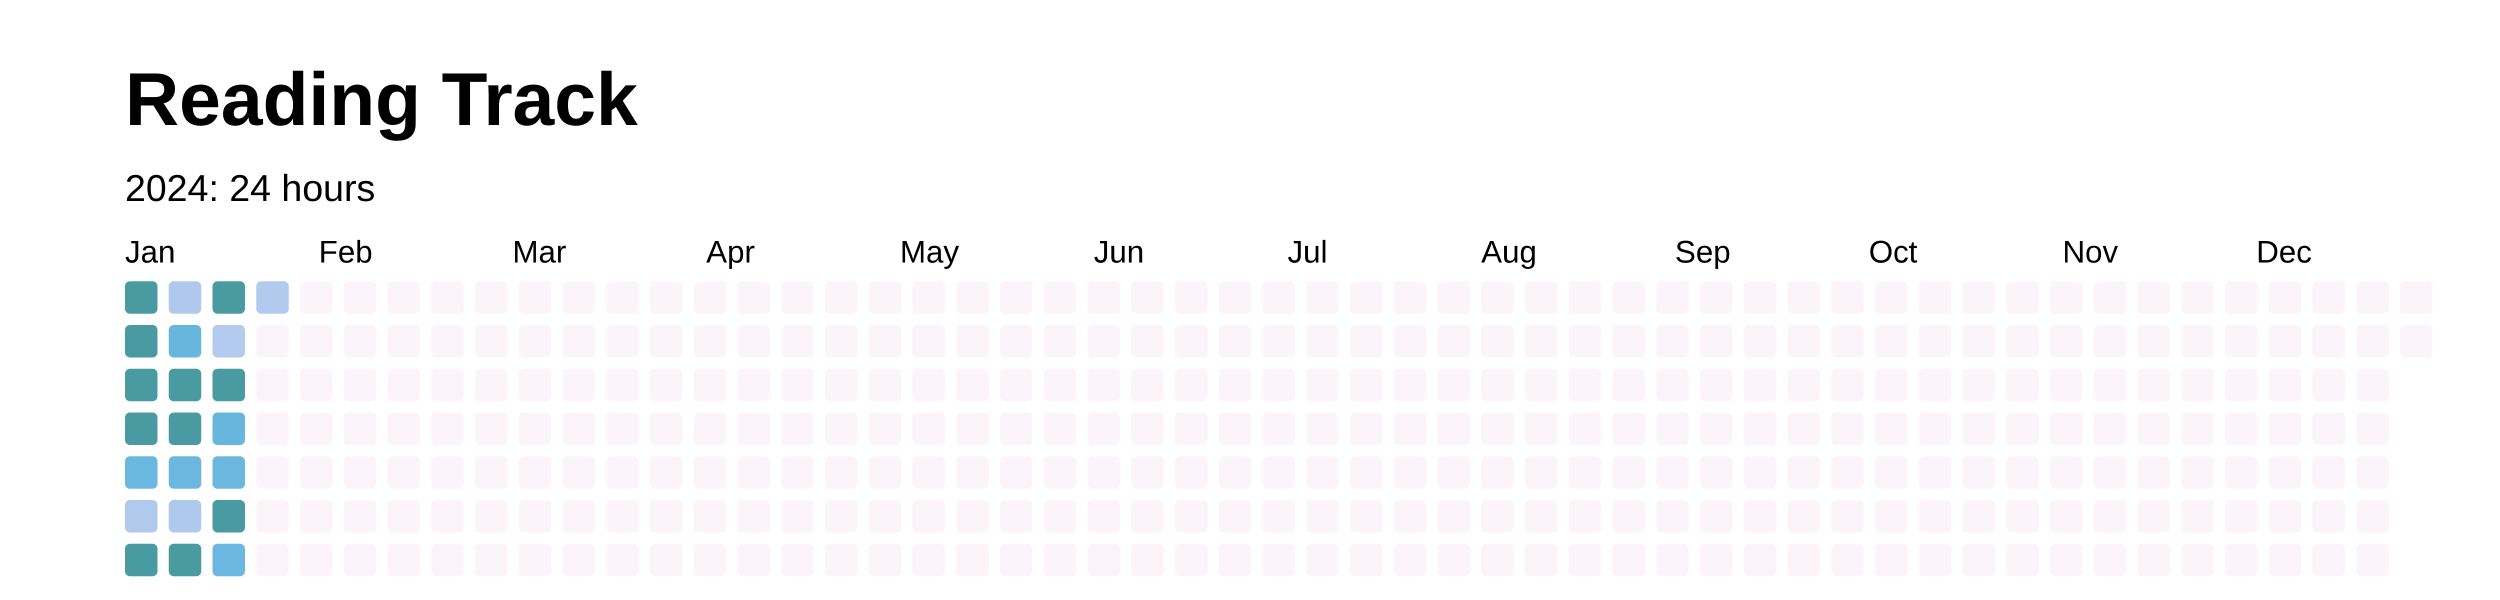
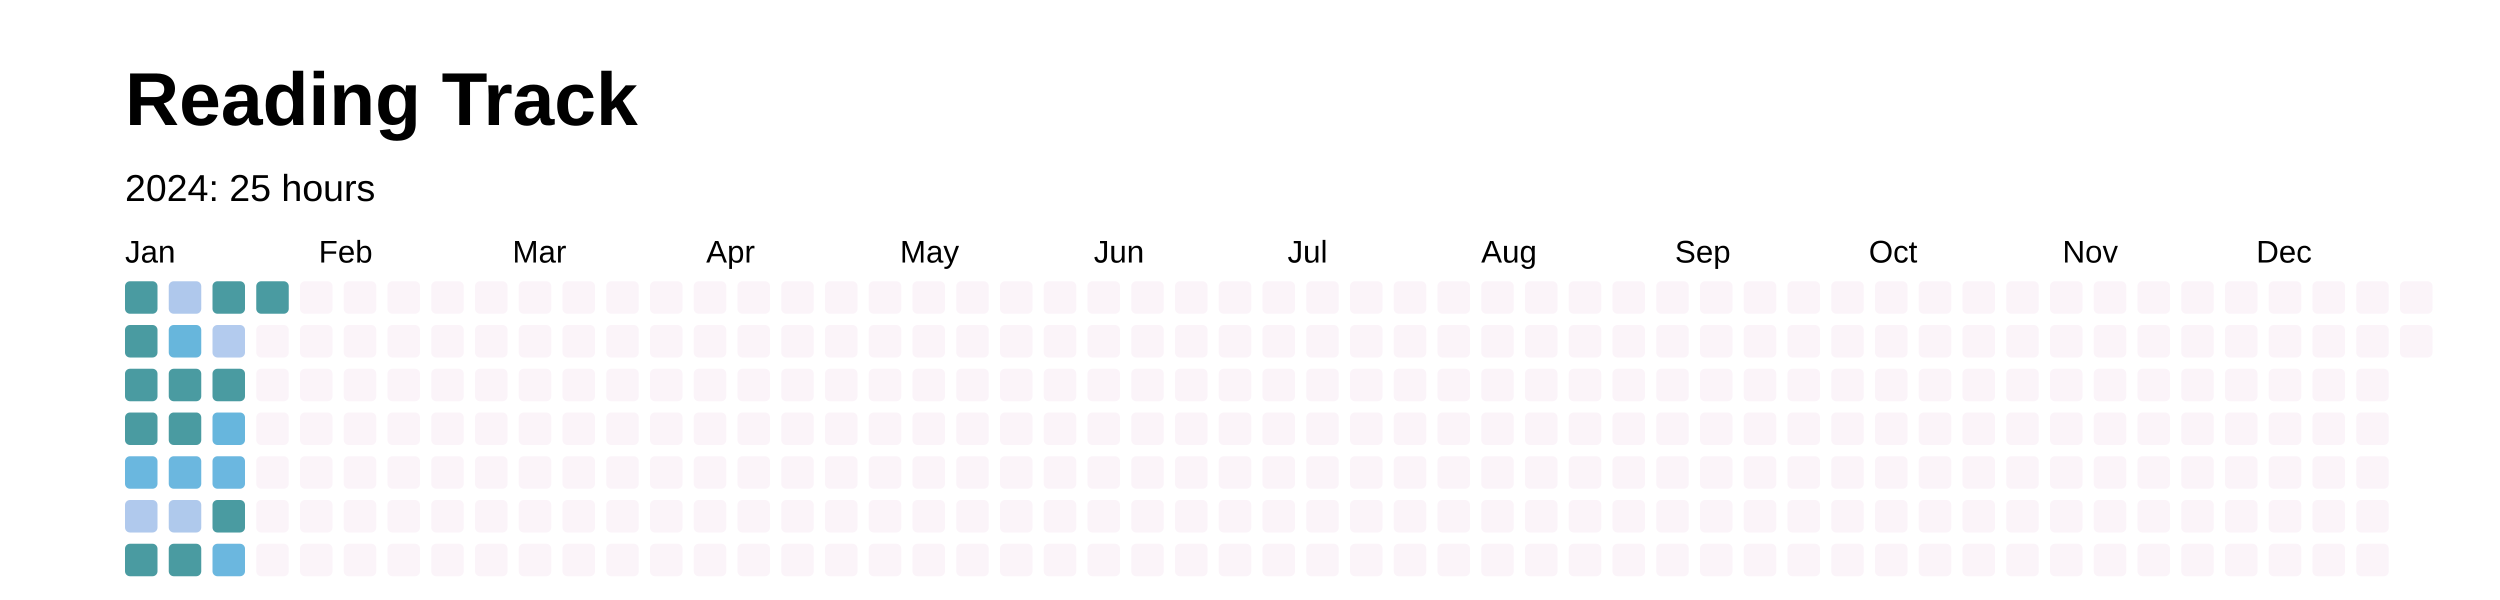
<svg xmlns="http://www.w3.org/2000/svg" baseProfile="full" height="48mm" version="1.1" viewBox="0,0,200,48" width="200mm">
  <defs />
  <rect fill="#FFFFFF" height="48" width="200" x="0" y="0" />
  <text fill="#000000" style="font-size:6px; font-family:Arial; font-weight:bold;" x="10" y="10">Reading Track</text>
-   <text dominant-baseline="hanging" fill="#000000" style="font-size:3.0px; font-family:Arial;" x="10" y="14">2024: 24 hours</text>
+   <text dominant-baseline="hanging" fill="#000000" style="font-size:3.0px; font-family:Arial;" x="10" y="14">2024: 25 hours</text>
  <text fill="#000000" style="font-size:2.5px; font-family:Arial" x="10.0" y="21.0">Jan</text>
  <text fill="#000000" style="font-size:2.5px; font-family:Arial" x="25.5" y="21.0">Feb</text>
  <text fill="#000000" style="font-size:2.5px; font-family:Arial" x="41.0" y="21.0">Mar</text>
  <text fill="#000000" style="font-size:2.5px; font-family:Arial" x="56.5" y="21.0">Apr</text>
  <text fill="#000000" style="font-size:2.5px; font-family:Arial" x="72.0" y="21.0">May</text>
  <text fill="#000000" style="font-size:2.5px; font-family:Arial" x="87.5" y="21.0">Jun</text>
  <text fill="#000000" style="font-size:2.5px; font-family:Arial" x="103.0" y="21.0">Jul</text>
  <text fill="#000000" style="font-size:2.5px; font-family:Arial" x="118.5" y="21.0">Aug</text>
  <text fill="#000000" style="font-size:2.5px; font-family:Arial" x="134.0" y="21.0">Sep</text>
  <text fill="#000000" style="font-size:2.5px; font-family:Arial" x="149.5" y="21.0">Oct</text>
  <text fill="#000000" style="font-size:2.5px; font-family:Arial" x="165.0" y="21.0">Nov</text>
  <text fill="#000000" style="font-size:2.5px; font-family:Arial" x="180.5" y="21.0">Dec</text>
  <rect fill="#4a9ba1" height="2.6" rx="0.4" ry="0.4" width="2.6" x="10.0" y="22.5" />
  <rect fill="#4a9ba1" height="2.6" rx="0.4" ry="0.4" width="2.6" x="10.0" y="26.0" />
  <rect fill="#4a9ba1" height="2.6" rx="0.4" ry="0.4" width="2.6" x="10.0" y="29.5" />
  <rect fill="#4a9ba1" height="2.6" rx="0.4" ry="0.4" width="2.6" x="10.0" y="33.0" />
  <rect fill="#6ab7df" height="2.6" rx="0.4" ry="0.4" width="2.6" x="10.0" y="36.5" />
  <rect fill="#b0c9ed" height="2.6" rx="0.4" ry="0.4" width="2.6" x="10.0" y="40.0" />
  <rect fill="#4a9ba1" height="2.6" rx="0.4" ry="0.4" width="2.6" x="10.0" y="43.5" />
  <rect fill="#afc8ec" height="2.6" rx="0.4" ry="0.4" width="2.6" x="13.5" y="22.5" />
  <rect fill="#67b6dc" height="2.6" rx="0.4" ry="0.4" width="2.6" x="13.5" y="26.0" />
  <rect fill="#4a9ba1" height="2.6" rx="0.4" ry="0.4" width="2.6" x="13.5" y="29.5" />
  <rect fill="#4a9ba1" height="2.6" rx="0.4" ry="0.4" width="2.6" x="13.5" y="33.0" />
  <rect fill="#6bb7df" height="2.6" rx="0.4" ry="0.4" width="2.6" x="13.5" y="36.5" />
  <rect fill="#afc9ec" height="2.6" rx="0.4" ry="0.4" width="2.6" x="13.5" y="40.0" />
  <rect fill="#4a9ba1" height="2.6" rx="0.4" ry="0.4" width="2.6" x="13.5" y="43.5" />
  <rect fill="#4a9ba1" height="2.6" rx="0.4" ry="0.4" width="2.6" x="17.0" y="22.5" />
  <rect fill="#b3cbee" height="2.6" rx="0.4" ry="0.4" width="2.6" x="17.0" y="26.0" />
  <rect fill="#4a9ba1" height="2.6" rx="0.4" ry="0.4" width="2.6" x="17.0" y="29.5" />
  <rect fill="#67b6dd" height="2.6" rx="0.4" ry="0.4" width="2.6" x="17.0" y="33.0" />
  <rect fill="#6bb7e0" height="2.6" rx="0.4" ry="0.4" width="2.6" x="17.0" y="36.5" />
  <rect fill="#4a9ba1" height="2.6" rx="0.4" ry="0.4" width="2.6" x="17.0" y="40.0" />
  <rect fill="#6bb7df" height="2.6" rx="0.4" ry="0.4" width="2.6" x="17.0" y="43.5" />
-   <rect fill="#b2caed" height="2.6" rx="0.4" ry="0.4" width="2.6" x="20.5" y="22.5" />
+   <rect fill="#4a9ba1" height="2.6" rx="0.4" ry="0.4" width="2.6" x="20.5" y="22.5" />
  <rect fill="#FBF4F9" height="2.6" rx="0.4" ry="0.4" width="2.6" x="20.5" y="26.0" />
  <rect fill="#FBF4F9" height="2.6" rx="0.4" ry="0.4" width="2.6" x="20.5" y="29.5" />
  <rect fill="#FBF4F9" height="2.6" rx="0.4" ry="0.4" width="2.6" x="20.5" y="33.0" />
  <rect fill="#FBF4F9" height="2.6" rx="0.4" ry="0.4" width="2.6" x="20.5" y="36.5" />
  <rect fill="#FBF4F9" height="2.6" rx="0.4" ry="0.4" width="2.6" x="20.5" y="40.0" />
  <rect fill="#FBF4F9" height="2.6" rx="0.4" ry="0.4" width="2.6" x="20.5" y="43.5" />
  <rect fill="#FBF4F9" height="2.6" rx="0.4" ry="0.4" width="2.6" x="24.0" y="22.5" />
  <rect fill="#FBF4F9" height="2.6" rx="0.4" ry="0.4" width="2.6" x="24.0" y="26.0" />
  <rect fill="#FBF4F9" height="2.6" rx="0.4" ry="0.4" width="2.6" x="24.0" y="29.5" />
  <rect fill="#FBF4F9" height="2.6" rx="0.4" ry="0.4" width="2.6" x="24.0" y="33.0" />
  <rect fill="#FBF4F9" height="2.6" rx="0.4" ry="0.4" width="2.6" x="24.0" y="36.5" />
  <rect fill="#FBF4F9" height="2.6" rx="0.4" ry="0.4" width="2.6" x="24.0" y="40.0" />
  <rect fill="#FBF4F9" height="2.6" rx="0.4" ry="0.4" width="2.6" x="24.0" y="43.5" />
  <rect fill="#FBF4F9" height="2.6" rx="0.4" ry="0.4" width="2.6" x="27.5" y="22.5" />
  <rect fill="#FBF4F9" height="2.6" rx="0.4" ry="0.4" width="2.6" x="27.5" y="26.0" />
  <rect fill="#FBF4F9" height="2.6" rx="0.4" ry="0.4" width="2.6" x="27.5" y="29.5" />
  <rect fill="#FBF4F9" height="2.6" rx="0.4" ry="0.4" width="2.6" x="27.5" y="33.0" />
  <rect fill="#FBF4F9" height="2.6" rx="0.4" ry="0.4" width="2.6" x="27.5" y="36.5" />
  <rect fill="#FBF4F9" height="2.6" rx="0.4" ry="0.4" width="2.6" x="27.5" y="40.0" />
  <rect fill="#FBF4F9" height="2.6" rx="0.4" ry="0.4" width="2.6" x="27.5" y="43.5" />
  <rect fill="#FBF4F9" height="2.6" rx="0.4" ry="0.4" width="2.6" x="31.0" y="22.5" />
  <rect fill="#FBF4F9" height="2.6" rx="0.4" ry="0.4" width="2.6" x="31.0" y="26.0" />
  <rect fill="#FBF4F9" height="2.6" rx="0.4" ry="0.4" width="2.6" x="31.0" y="29.5" />
  <rect fill="#FBF4F9" height="2.6" rx="0.4" ry="0.4" width="2.6" x="31.0" y="33.0" />
  <rect fill="#FBF4F9" height="2.6" rx="0.4" ry="0.4" width="2.6" x="31.0" y="36.5" />
  <rect fill="#FBF4F9" height="2.6" rx="0.4" ry="0.4" width="2.6" x="31.0" y="40.0" />
  <rect fill="#FBF4F9" height="2.6" rx="0.4" ry="0.4" width="2.6" x="31.0" y="43.5" />
  <rect fill="#FBF4F9" height="2.6" rx="0.4" ry="0.4" width="2.6" x="34.5" y="22.5" />
  <rect fill="#FBF4F9" height="2.6" rx="0.4" ry="0.4" width="2.6" x="34.5" y="26.0" />
  <rect fill="#FBF4F9" height="2.6" rx="0.4" ry="0.4" width="2.6" x="34.5" y="29.5" />
  <rect fill="#FBF4F9" height="2.6" rx="0.4" ry="0.4" width="2.6" x="34.5" y="33.0" />
  <rect fill="#FBF4F9" height="2.6" rx="0.4" ry="0.4" width="2.6" x="34.5" y="36.5" />
  <rect fill="#FBF4F9" height="2.6" rx="0.4" ry="0.4" width="2.6" x="34.5" y="40.0" />
  <rect fill="#FBF4F9" height="2.6" rx="0.4" ry="0.4" width="2.6" x="34.5" y="43.5" />
  <rect fill="#FBF4F9" height="2.6" rx="0.4" ry="0.4" width="2.6" x="38.0" y="22.5" />
  <rect fill="#FBF4F9" height="2.6" rx="0.4" ry="0.4" width="2.6" x="38.0" y="26.0" />
  <rect fill="#FBF4F9" height="2.6" rx="0.4" ry="0.4" width="2.6" x="38.0" y="29.5" />
  <rect fill="#FBF4F9" height="2.6" rx="0.4" ry="0.4" width="2.6" x="38.0" y="33.0" />
  <rect fill="#FBF4F9" height="2.6" rx="0.4" ry="0.4" width="2.6" x="38.0" y="36.5" />
  <rect fill="#FBF4F9" height="2.6" rx="0.4" ry="0.4" width="2.6" x="38.0" y="40.0" />
  <rect fill="#FBF4F9" height="2.6" rx="0.4" ry="0.4" width="2.6" x="38.0" y="43.5" />
  <rect fill="#FBF4F9" height="2.6" rx="0.4" ry="0.4" width="2.6" x="41.5" y="22.5" />
  <rect fill="#FBF4F9" height="2.6" rx="0.4" ry="0.4" width="2.6" x="41.5" y="26.0" />
  <rect fill="#FBF4F9" height="2.6" rx="0.4" ry="0.4" width="2.6" x="41.5" y="29.5" />
  <rect fill="#FBF4F9" height="2.6" rx="0.4" ry="0.4" width="2.6" x="41.5" y="33.0" />
  <rect fill="#FBF4F9" height="2.6" rx="0.4" ry="0.4" width="2.6" x="41.5" y="36.5" />
  <rect fill="#FBF4F9" height="2.6" rx="0.4" ry="0.4" width="2.6" x="41.5" y="40.0" />
  <rect fill="#FBF4F9" height="2.6" rx="0.4" ry="0.4" width="2.6" x="41.5" y="43.5" />
  <rect fill="#FBF4F9" height="2.6" rx="0.4" ry="0.4" width="2.6" x="45.0" y="22.5" />
  <rect fill="#FBF4F9" height="2.6" rx="0.4" ry="0.4" width="2.6" x="45.0" y="26.0" />
  <rect fill="#FBF4F9" height="2.6" rx="0.4" ry="0.4" width="2.6" x="45.0" y="29.5" />
  <rect fill="#FBF4F9" height="2.6" rx="0.4" ry="0.4" width="2.6" x="45.0" y="33.0" />
  <rect fill="#FBF4F9" height="2.6" rx="0.4" ry="0.4" width="2.6" x="45.0" y="36.5" />
  <rect fill="#FBF4F9" height="2.6" rx="0.4" ry="0.4" width="2.6" x="45.0" y="40.0" />
  <rect fill="#FBF4F9" height="2.6" rx="0.4" ry="0.4" width="2.6" x="45.0" y="43.5" />
  <rect fill="#FBF4F9" height="2.6" rx="0.4" ry="0.4" width="2.6" x="48.5" y="22.5" />
  <rect fill="#FBF4F9" height="2.6" rx="0.4" ry="0.4" width="2.6" x="48.5" y="26.0" />
  <rect fill="#FBF4F9" height="2.6" rx="0.4" ry="0.4" width="2.6" x="48.5" y="29.5" />
  <rect fill="#FBF4F9" height="2.6" rx="0.4" ry="0.4" width="2.6" x="48.5" y="33.0" />
  <rect fill="#FBF4F9" height="2.6" rx="0.4" ry="0.4" width="2.6" x="48.5" y="36.5" />
  <rect fill="#FBF4F9" height="2.6" rx="0.4" ry="0.4" width="2.6" x="48.5" y="40.0" />
  <rect fill="#FBF4F9" height="2.6" rx="0.4" ry="0.4" width="2.6" x="48.5" y="43.5" />
  <rect fill="#FBF4F9" height="2.6" rx="0.4" ry="0.4" width="2.6" x="52.0" y="22.5" />
  <rect fill="#FBF4F9" height="2.6" rx="0.4" ry="0.4" width="2.6" x="52.0" y="26.0" />
  <rect fill="#FBF4F9" height="2.6" rx="0.4" ry="0.4" width="2.6" x="52.0" y="29.5" />
  <rect fill="#FBF4F9" height="2.6" rx="0.4" ry="0.4" width="2.6" x="52.0" y="33.0" />
  <rect fill="#FBF4F9" height="2.6" rx="0.4" ry="0.4" width="2.6" x="52.0" y="36.5" />
  <rect fill="#FBF4F9" height="2.6" rx="0.4" ry="0.4" width="2.6" x="52.0" y="40.0" />
  <rect fill="#FBF4F9" height="2.6" rx="0.4" ry="0.4" width="2.6" x="52.0" y="43.5" />
  <rect fill="#FBF4F9" height="2.6" rx="0.4" ry="0.4" width="2.6" x="55.5" y="22.5" />
  <rect fill="#FBF4F9" height="2.6" rx="0.4" ry="0.4" width="2.6" x="55.5" y="26.0" />
  <rect fill="#FBF4F9" height="2.6" rx="0.4" ry="0.4" width="2.6" x="55.5" y="29.5" />
  <rect fill="#FBF4F9" height="2.6" rx="0.4" ry="0.4" width="2.6" x="55.5" y="33.0" />
  <rect fill="#FBF4F9" height="2.6" rx="0.4" ry="0.4" width="2.6" x="55.5" y="36.5" />
  <rect fill="#FBF4F9" height="2.6" rx="0.4" ry="0.4" width="2.6" x="55.5" y="40.0" />
  <rect fill="#FBF4F9" height="2.6" rx="0.4" ry="0.4" width="2.6" x="55.5" y="43.5" />
  <rect fill="#FBF4F9" height="2.6" rx="0.4" ry="0.4" width="2.6" x="59.0" y="22.5" />
  <rect fill="#FBF4F9" height="2.6" rx="0.4" ry="0.4" width="2.6" x="59.0" y="26.0" />
  <rect fill="#FBF4F9" height="2.6" rx="0.4" ry="0.4" width="2.6" x="59.0" y="29.5" />
  <rect fill="#FBF4F9" height="2.6" rx="0.4" ry="0.4" width="2.6" x="59.0" y="33.0" />
  <rect fill="#FBF4F9" height="2.6" rx="0.4" ry="0.4" width="2.6" x="59.0" y="36.5" />
  <rect fill="#FBF4F9" height="2.6" rx="0.4" ry="0.4" width="2.6" x="59.0" y="40.0" />
  <rect fill="#FBF4F9" height="2.6" rx="0.4" ry="0.4" width="2.6" x="59.0" y="43.5" />
  <rect fill="#FBF4F9" height="2.6" rx="0.4" ry="0.4" width="2.6" x="62.5" y="22.5" />
  <rect fill="#FBF4F9" height="2.6" rx="0.4" ry="0.4" width="2.6" x="62.5" y="26.0" />
  <rect fill="#FBF4F9" height="2.6" rx="0.4" ry="0.4" width="2.6" x="62.5" y="29.5" />
  <rect fill="#FBF4F9" height="2.6" rx="0.4" ry="0.4" width="2.6" x="62.5" y="33.0" />
  <rect fill="#FBF4F9" height="2.6" rx="0.4" ry="0.4" width="2.6" x="62.5" y="36.5" />
  <rect fill="#FBF4F9" height="2.6" rx="0.4" ry="0.4" width="2.6" x="62.5" y="40.0" />
  <rect fill="#FBF4F9" height="2.6" rx="0.4" ry="0.4" width="2.6" x="62.5" y="43.5" />
  <rect fill="#FBF4F9" height="2.6" rx="0.4" ry="0.4" width="2.6" x="66.0" y="22.5" />
  <rect fill="#FBF4F9" height="2.6" rx="0.4" ry="0.4" width="2.6" x="66.0" y="26.0" />
  <rect fill="#FBF4F9" height="2.6" rx="0.4" ry="0.4" width="2.6" x="66.0" y="29.5" />
  <rect fill="#FBF4F9" height="2.6" rx="0.4" ry="0.4" width="2.6" x="66.0" y="33.0" />
  <rect fill="#FBF4F9" height="2.6" rx="0.4" ry="0.4" width="2.6" x="66.0" y="36.5" />
  <rect fill="#FBF4F9" height="2.6" rx="0.4" ry="0.4" width="2.6" x="66.0" y="40.0" />
  <rect fill="#FBF4F9" height="2.6" rx="0.4" ry="0.4" width="2.6" x="66.0" y="43.5" />
  <rect fill="#FBF4F9" height="2.6" rx="0.4" ry="0.4" width="2.6" x="69.5" y="22.5" />
  <rect fill="#FBF4F9" height="2.6" rx="0.4" ry="0.4" width="2.6" x="69.5" y="26.0" />
  <rect fill="#FBF4F9" height="2.6" rx="0.4" ry="0.4" width="2.6" x="69.5" y="29.5" />
  <rect fill="#FBF4F9" height="2.6" rx="0.4" ry="0.4" width="2.6" x="69.5" y="33.0" />
  <rect fill="#FBF4F9" height="2.6" rx="0.4" ry="0.4" width="2.6" x="69.5" y="36.5" />
  <rect fill="#FBF4F9" height="2.6" rx="0.4" ry="0.4" width="2.6" x="69.5" y="40.0" />
  <rect fill="#FBF4F9" height="2.6" rx="0.4" ry="0.4" width="2.6" x="69.5" y="43.5" />
  <rect fill="#FBF4F9" height="2.6" rx="0.4" ry="0.4" width="2.6" x="73.0" y="22.5" />
  <rect fill="#FBF4F9" height="2.6" rx="0.4" ry="0.4" width="2.6" x="73.0" y="26.0" />
  <rect fill="#FBF4F9" height="2.6" rx="0.4" ry="0.4" width="2.6" x="73.0" y="29.5" />
  <rect fill="#FBF4F9" height="2.6" rx="0.4" ry="0.4" width="2.6" x="73.0" y="33.0" />
  <rect fill="#FBF4F9" height="2.6" rx="0.4" ry="0.4" width="2.6" x="73.0" y="36.5" />
  <rect fill="#FBF4F9" height="2.6" rx="0.4" ry="0.4" width="2.6" x="73.0" y="40.0" />
  <rect fill="#FBF4F9" height="2.6" rx="0.4" ry="0.4" width="2.6" x="73.0" y="43.5" />
  <rect fill="#FBF4F9" height="2.6" rx="0.4" ry="0.4" width="2.6" x="76.5" y="22.5" />
  <rect fill="#FBF4F9" height="2.6" rx="0.4" ry="0.4" width="2.6" x="76.5" y="26.0" />
  <rect fill="#FBF4F9" height="2.6" rx="0.4" ry="0.4" width="2.6" x="76.5" y="29.5" />
  <rect fill="#FBF4F9" height="2.6" rx="0.4" ry="0.4" width="2.6" x="76.5" y="33.0" />
  <rect fill="#FBF4F9" height="2.6" rx="0.4" ry="0.4" width="2.6" x="76.5" y="36.5" />
  <rect fill="#FBF4F9" height="2.6" rx="0.4" ry="0.4" width="2.6" x="76.5" y="40.0" />
  <rect fill="#FBF4F9" height="2.6" rx="0.4" ry="0.4" width="2.6" x="76.5" y="43.5" />
  <rect fill="#FBF4F9" height="2.6" rx="0.4" ry="0.4" width="2.6" x="80.0" y="22.5" />
  <rect fill="#FBF4F9" height="2.6" rx="0.4" ry="0.4" width="2.6" x="80.0" y="26.0" />
  <rect fill="#FBF4F9" height="2.6" rx="0.4" ry="0.4" width="2.6" x="80.0" y="29.5" />
  <rect fill="#FBF4F9" height="2.6" rx="0.4" ry="0.4" width="2.6" x="80.0" y="33.0" />
  <rect fill="#FBF4F9" height="2.6" rx="0.4" ry="0.4" width="2.6" x="80.0" y="36.5" />
  <rect fill="#FBF4F9" height="2.6" rx="0.4" ry="0.4" width="2.6" x="80.0" y="40.0" />
  <rect fill="#FBF4F9" height="2.6" rx="0.4" ry="0.4" width="2.6" x="80.0" y="43.5" />
  <rect fill="#FBF4F9" height="2.6" rx="0.4" ry="0.4" width="2.6" x="83.5" y="22.5" />
  <rect fill="#FBF4F9" height="2.6" rx="0.4" ry="0.4" width="2.6" x="83.5" y="26.0" />
  <rect fill="#FBF4F9" height="2.6" rx="0.4" ry="0.4" width="2.6" x="83.5" y="29.5" />
  <rect fill="#FBF4F9" height="2.6" rx="0.4" ry="0.4" width="2.6" x="83.5" y="33.0" />
  <rect fill="#FBF4F9" height="2.6" rx="0.4" ry="0.4" width="2.6" x="83.5" y="36.5" />
  <rect fill="#FBF4F9" height="2.6" rx="0.4" ry="0.4" width="2.6" x="83.5" y="40.0" />
  <rect fill="#FBF4F9" height="2.6" rx="0.4" ry="0.4" width="2.6" x="83.5" y="43.5" />
  <rect fill="#FBF4F9" height="2.6" rx="0.4" ry="0.4" width="2.6" x="87.0" y="22.5" />
  <rect fill="#FBF4F9" height="2.6" rx="0.4" ry="0.4" width="2.6" x="87.0" y="26.0" />
  <rect fill="#FBF4F9" height="2.6" rx="0.4" ry="0.4" width="2.6" x="87.0" y="29.5" />
  <rect fill="#FBF4F9" height="2.6" rx="0.4" ry="0.4" width="2.6" x="87.0" y="33.0" />
  <rect fill="#FBF4F9" height="2.6" rx="0.4" ry="0.4" width="2.6" x="87.0" y="36.5" />
  <rect fill="#FBF4F9" height="2.6" rx="0.4" ry="0.4" width="2.6" x="87.0" y="40.0" />
  <rect fill="#FBF4F9" height="2.6" rx="0.4" ry="0.4" width="2.6" x="87.0" y="43.5" />
  <rect fill="#FBF4F9" height="2.6" rx="0.4" ry="0.4" width="2.6" x="90.5" y="22.5" />
  <rect fill="#FBF4F9" height="2.6" rx="0.4" ry="0.4" width="2.6" x="90.5" y="26.0" />
  <rect fill="#FBF4F9" height="2.6" rx="0.4" ry="0.4" width="2.6" x="90.5" y="29.5" />
  <rect fill="#FBF4F9" height="2.6" rx="0.4" ry="0.4" width="2.6" x="90.5" y="33.0" />
  <rect fill="#FBF4F9" height="2.6" rx="0.4" ry="0.4" width="2.6" x="90.5" y="36.5" />
  <rect fill="#FBF4F9" height="2.6" rx="0.4" ry="0.4" width="2.6" x="90.5" y="40.0" />
  <rect fill="#FBF4F9" height="2.6" rx="0.4" ry="0.4" width="2.6" x="90.5" y="43.5" />
  <rect fill="#FBF4F9" height="2.6" rx="0.4" ry="0.4" width="2.6" x="94.0" y="22.5" />
  <rect fill="#FBF4F9" height="2.6" rx="0.4" ry="0.4" width="2.6" x="94.0" y="26.0" />
  <rect fill="#FBF4F9" height="2.6" rx="0.4" ry="0.4" width="2.6" x="94.0" y="29.5" />
  <rect fill="#FBF4F9" height="2.6" rx="0.4" ry="0.4" width="2.6" x="94.0" y="33.0" />
  <rect fill="#FBF4F9" height="2.6" rx="0.4" ry="0.4" width="2.6" x="94.0" y="36.5" />
  <rect fill="#FBF4F9" height="2.6" rx="0.4" ry="0.4" width="2.6" x="94.0" y="40.0" />
  <rect fill="#FBF4F9" height="2.6" rx="0.4" ry="0.4" width="2.6" x="94.0" y="43.5" />
  <rect fill="#FBF4F9" height="2.6" rx="0.4" ry="0.4" width="2.6" x="97.5" y="22.5" />
  <rect fill="#FBF4F9" height="2.6" rx="0.4" ry="0.4" width="2.6" x="97.5" y="26.0" />
  <rect fill="#FBF4F9" height="2.6" rx="0.4" ry="0.4" width="2.6" x="97.5" y="29.5" />
  <rect fill="#FBF4F9" height="2.6" rx="0.4" ry="0.4" width="2.6" x="97.5" y="33.0" />
  <rect fill="#FBF4F9" height="2.6" rx="0.4" ry="0.4" width="2.6" x="97.5" y="36.5" />
  <rect fill="#FBF4F9" height="2.6" rx="0.4" ry="0.4" width="2.6" x="97.5" y="40.0" />
  <rect fill="#FBF4F9" height="2.6" rx="0.4" ry="0.4" width="2.6" x="97.5" y="43.5" />
  <rect fill="#FBF4F9" height="2.6" rx="0.4" ry="0.4" width="2.6" x="101.0" y="22.5" />
  <rect fill="#FBF4F9" height="2.6" rx="0.4" ry="0.4" width="2.6" x="101.0" y="26.0" />
  <rect fill="#FBF4F9" height="2.6" rx="0.4" ry="0.4" width="2.6" x="101.0" y="29.5" />
  <rect fill="#FBF4F9" height="2.6" rx="0.4" ry="0.4" width="2.6" x="101.0" y="33.0" />
  <rect fill="#FBF4F9" height="2.6" rx="0.4" ry="0.4" width="2.6" x="101.0" y="36.5" />
  <rect fill="#FBF4F9" height="2.6" rx="0.4" ry="0.4" width="2.6" x="101.0" y="40.0" />
  <rect fill="#FBF4F9" height="2.6" rx="0.4" ry="0.4" width="2.6" x="101.0" y="43.5" />
  <rect fill="#FBF4F9" height="2.6" rx="0.4" ry="0.4" width="2.6" x="104.5" y="22.5" />
  <rect fill="#FBF4F9" height="2.6" rx="0.4" ry="0.4" width="2.6" x="104.5" y="26.0" />
  <rect fill="#FBF4F9" height="2.6" rx="0.4" ry="0.4" width="2.6" x="104.5" y="29.5" />
  <rect fill="#FBF4F9" height="2.6" rx="0.4" ry="0.4" width="2.6" x="104.5" y="33.0" />
  <rect fill="#FBF4F9" height="2.6" rx="0.4" ry="0.4" width="2.6" x="104.5" y="36.5" />
  <rect fill="#FBF4F9" height="2.6" rx="0.4" ry="0.4" width="2.6" x="104.5" y="40.0" />
  <rect fill="#FBF4F9" height="2.6" rx="0.4" ry="0.4" width="2.6" x="104.5" y="43.5" />
  <rect fill="#FBF4F9" height="2.6" rx="0.4" ry="0.4" width="2.6" x="108.0" y="22.5" />
  <rect fill="#FBF4F9" height="2.6" rx="0.4" ry="0.4" width="2.6" x="108.0" y="26.0" />
  <rect fill="#FBF4F9" height="2.6" rx="0.4" ry="0.4" width="2.6" x="108.0" y="29.5" />
  <rect fill="#FBF4F9" height="2.6" rx="0.4" ry="0.4" width="2.6" x="108.0" y="33.0" />
  <rect fill="#FBF4F9" height="2.6" rx="0.4" ry="0.4" width="2.6" x="108.0" y="36.5" />
  <rect fill="#FBF4F9" height="2.6" rx="0.4" ry="0.4" width="2.6" x="108.0" y="40.0" />
  <rect fill="#FBF4F9" height="2.6" rx="0.4" ry="0.4" width="2.6" x="108.0" y="43.5" />
  <rect fill="#FBF4F9" height="2.6" rx="0.4" ry="0.4" width="2.6" x="111.5" y="22.5" />
  <rect fill="#FBF4F9" height="2.6" rx="0.4" ry="0.4" width="2.6" x="111.5" y="26.0" />
  <rect fill="#FBF4F9" height="2.6" rx="0.4" ry="0.4" width="2.6" x="111.5" y="29.5" />
  <rect fill="#FBF4F9" height="2.6" rx="0.4" ry="0.4" width="2.6" x="111.5" y="33.0" />
  <rect fill="#FBF4F9" height="2.6" rx="0.4" ry="0.4" width="2.6" x="111.5" y="36.5" />
  <rect fill="#FBF4F9" height="2.6" rx="0.4" ry="0.4" width="2.6" x="111.5" y="40.0" />
  <rect fill="#FBF4F9" height="2.6" rx="0.4" ry="0.4" width="2.6" x="111.5" y="43.5" />
  <rect fill="#FBF4F9" height="2.6" rx="0.4" ry="0.4" width="2.6" x="115.0" y="22.5" />
  <rect fill="#FBF4F9" height="2.6" rx="0.4" ry="0.4" width="2.6" x="115.0" y="26.0" />
  <rect fill="#FBF4F9" height="2.6" rx="0.4" ry="0.4" width="2.6" x="115.0" y="29.5" />
  <rect fill="#FBF4F9" height="2.6" rx="0.4" ry="0.4" width="2.6" x="115.0" y="33.0" />
  <rect fill="#FBF4F9" height="2.6" rx="0.4" ry="0.4" width="2.6" x="115.0" y="36.5" />
  <rect fill="#FBF4F9" height="2.6" rx="0.4" ry="0.4" width="2.6" x="115.0" y="40.0" />
  <rect fill="#FBF4F9" height="2.6" rx="0.4" ry="0.4" width="2.6" x="115.0" y="43.5" />
  <rect fill="#FBF4F9" height="2.6" rx="0.4" ry="0.4" width="2.6" x="118.5" y="22.5" />
  <rect fill="#FBF4F9" height="2.6" rx="0.4" ry="0.4" width="2.6" x="118.5" y="26.0" />
  <rect fill="#FBF4F9" height="2.6" rx="0.4" ry="0.4" width="2.6" x="118.5" y="29.5" />
  <rect fill="#FBF4F9" height="2.6" rx="0.4" ry="0.4" width="2.6" x="118.5" y="33.0" />
  <rect fill="#FBF4F9" height="2.6" rx="0.4" ry="0.4" width="2.6" x="118.5" y="36.5" />
  <rect fill="#FBF4F9" height="2.6" rx="0.4" ry="0.4" width="2.6" x="118.5" y="40.0" />
  <rect fill="#FBF4F9" height="2.6" rx="0.4" ry="0.4" width="2.6" x="118.5" y="43.5" />
  <rect fill="#FBF4F9" height="2.6" rx="0.4" ry="0.4" width="2.6" x="122.0" y="22.5" />
  <rect fill="#FBF4F9" height="2.6" rx="0.4" ry="0.4" width="2.6" x="122.0" y="26.0" />
  <rect fill="#FBF4F9" height="2.6" rx="0.4" ry="0.4" width="2.6" x="122.0" y="29.5" />
  <rect fill="#FBF4F9" height="2.6" rx="0.4" ry="0.4" width="2.6" x="122.0" y="33.0" />
  <rect fill="#FBF4F9" height="2.6" rx="0.4" ry="0.4" width="2.6" x="122.0" y="36.5" />
  <rect fill="#FBF4F9" height="2.6" rx="0.4" ry="0.4" width="2.6" x="122.0" y="40.0" />
  <rect fill="#FBF4F9" height="2.6" rx="0.4" ry="0.4" width="2.6" x="122.0" y="43.5" />
  <rect fill="#FBF4F9" height="2.6" rx="0.4" ry="0.4" width="2.6" x="125.5" y="22.5" />
  <rect fill="#FBF4F9" height="2.6" rx="0.4" ry="0.4" width="2.6" x="125.5" y="26.0" />
  <rect fill="#FBF4F9" height="2.6" rx="0.4" ry="0.4" width="2.6" x="125.5" y="29.5" />
  <rect fill="#FBF4F9" height="2.6" rx="0.4" ry="0.4" width="2.6" x="125.5" y="33.0" />
  <rect fill="#FBF4F9" height="2.6" rx="0.4" ry="0.4" width="2.6" x="125.5" y="36.5" />
  <rect fill="#FBF4F9" height="2.6" rx="0.4" ry="0.4" width="2.6" x="125.5" y="40.0" />
  <rect fill="#FBF4F9" height="2.6" rx="0.4" ry="0.4" width="2.6" x="125.5" y="43.5" />
  <rect fill="#FBF4F9" height="2.6" rx="0.4" ry="0.4" width="2.6" x="129.0" y="22.5" />
  <rect fill="#FBF4F9" height="2.6" rx="0.4" ry="0.4" width="2.6" x="129.0" y="26.0" />
  <rect fill="#FBF4F9" height="2.6" rx="0.4" ry="0.4" width="2.6" x="129.0" y="29.5" />
  <rect fill="#FBF4F9" height="2.6" rx="0.4" ry="0.4" width="2.6" x="129.0" y="33.0" />
  <rect fill="#FBF4F9" height="2.6" rx="0.4" ry="0.4" width="2.6" x="129.0" y="36.5" />
  <rect fill="#FBF4F9" height="2.6" rx="0.4" ry="0.4" width="2.6" x="129.0" y="40.0" />
  <rect fill="#FBF4F9" height="2.6" rx="0.4" ry="0.4" width="2.6" x="129.0" y="43.5" />
  <rect fill="#FBF4F9" height="2.6" rx="0.4" ry="0.4" width="2.6" x="132.5" y="22.5" />
  <rect fill="#FBF4F9" height="2.6" rx="0.4" ry="0.4" width="2.6" x="132.5" y="26.0" />
  <rect fill="#FBF4F9" height="2.6" rx="0.4" ry="0.4" width="2.6" x="132.5" y="29.5" />
  <rect fill="#FBF4F9" height="2.6" rx="0.4" ry="0.4" width="2.6" x="132.5" y="33.0" />
  <rect fill="#FBF4F9" height="2.6" rx="0.4" ry="0.4" width="2.6" x="132.5" y="36.5" />
  <rect fill="#FBF4F9" height="2.6" rx="0.4" ry="0.4" width="2.6" x="132.5" y="40.0" />
  <rect fill="#FBF4F9" height="2.6" rx="0.4" ry="0.4" width="2.6" x="132.5" y="43.5" />
  <rect fill="#FBF4F9" height="2.6" rx="0.4" ry="0.4" width="2.6" x="136.0" y="22.5" />
  <rect fill="#FBF4F9" height="2.6" rx="0.4" ry="0.4" width="2.6" x="136.0" y="26.0" />
  <rect fill="#FBF4F9" height="2.6" rx="0.4" ry="0.4" width="2.6" x="136.0" y="29.5" />
  <rect fill="#FBF4F9" height="2.6" rx="0.4" ry="0.4" width="2.6" x="136.0" y="33.0" />
  <rect fill="#FBF4F9" height="2.6" rx="0.4" ry="0.4" width="2.6" x="136.0" y="36.5" />
  <rect fill="#FBF4F9" height="2.6" rx="0.4" ry="0.4" width="2.6" x="136.0" y="40.0" />
  <rect fill="#FBF4F9" height="2.6" rx="0.4" ry="0.4" width="2.6" x="136.0" y="43.5" />
  <rect fill="#FBF4F9" height="2.6" rx="0.4" ry="0.4" width="2.6" x="139.5" y="22.5" />
  <rect fill="#FBF4F9" height="2.6" rx="0.4" ry="0.4" width="2.6" x="139.5" y="26.0" />
  <rect fill="#FBF4F9" height="2.6" rx="0.4" ry="0.4" width="2.6" x="139.5" y="29.5" />
  <rect fill="#FBF4F9" height="2.6" rx="0.4" ry="0.4" width="2.6" x="139.5" y="33.0" />
  <rect fill="#FBF4F9" height="2.6" rx="0.4" ry="0.4" width="2.6" x="139.5" y="36.5" />
  <rect fill="#FBF4F9" height="2.6" rx="0.4" ry="0.4" width="2.6" x="139.5" y="40.0" />
  <rect fill="#FBF4F9" height="2.6" rx="0.4" ry="0.4" width="2.6" x="139.5" y="43.5" />
  <rect fill="#FBF4F9" height="2.6" rx="0.4" ry="0.4" width="2.6" x="143.0" y="22.5" />
  <rect fill="#FBF4F9" height="2.6" rx="0.4" ry="0.4" width="2.6" x="143.0" y="26.0" />
  <rect fill="#FBF4F9" height="2.6" rx="0.4" ry="0.4" width="2.6" x="143.0" y="29.5" />
  <rect fill="#FBF4F9" height="2.6" rx="0.4" ry="0.4" width="2.6" x="143.0" y="33.0" />
  <rect fill="#FBF4F9" height="2.6" rx="0.4" ry="0.4" width="2.6" x="143.0" y="36.5" />
  <rect fill="#FBF4F9" height="2.6" rx="0.4" ry="0.4" width="2.6" x="143.0" y="40.0" />
  <rect fill="#FBF4F9" height="2.6" rx="0.4" ry="0.4" width="2.6" x="143.0" y="43.5" />
  <rect fill="#FBF4F9" height="2.6" rx="0.4" ry="0.4" width="2.6" x="146.5" y="22.5" />
  <rect fill="#FBF4F9" height="2.6" rx="0.4" ry="0.4" width="2.6" x="146.5" y="26.0" />
  <rect fill="#FBF4F9" height="2.6" rx="0.4" ry="0.4" width="2.6" x="146.5" y="29.5" />
  <rect fill="#FBF4F9" height="2.6" rx="0.4" ry="0.4" width="2.6" x="146.5" y="33.0" />
  <rect fill="#FBF4F9" height="2.6" rx="0.4" ry="0.4" width="2.6" x="146.5" y="36.5" />
  <rect fill="#FBF4F9" height="2.6" rx="0.4" ry="0.4" width="2.6" x="146.5" y="40.0" />
  <rect fill="#FBF4F9" height="2.6" rx="0.4" ry="0.4" width="2.6" x="146.5" y="43.5" />
  <rect fill="#FBF4F9" height="2.6" rx="0.4" ry="0.4" width="2.6" x="150.0" y="22.5" />
  <rect fill="#FBF4F9" height="2.6" rx="0.4" ry="0.4" width="2.6" x="150.0" y="26.0" />
  <rect fill="#FBF4F9" height="2.6" rx="0.4" ry="0.4" width="2.6" x="150.0" y="29.5" />
  <rect fill="#FBF4F9" height="2.6" rx="0.4" ry="0.4" width="2.6" x="150.0" y="33.0" />
  <rect fill="#FBF4F9" height="2.6" rx="0.4" ry="0.4" width="2.6" x="150.0" y="36.5" />
  <rect fill="#FBF4F9" height="2.6" rx="0.4" ry="0.4" width="2.6" x="150.0" y="40.0" />
  <rect fill="#FBF4F9" height="2.6" rx="0.4" ry="0.4" width="2.6" x="150.0" y="43.5" />
  <rect fill="#FBF4F9" height="2.6" rx="0.4" ry="0.4" width="2.6" x="153.5" y="22.5" />
  <rect fill="#FBF4F9" height="2.6" rx="0.4" ry="0.4" width="2.6" x="153.5" y="26.0" />
  <rect fill="#FBF4F9" height="2.6" rx="0.4" ry="0.4" width="2.6" x="153.5" y="29.5" />
  <rect fill="#FBF4F9" height="2.6" rx="0.4" ry="0.4" width="2.6" x="153.5" y="33.0" />
  <rect fill="#FBF4F9" height="2.6" rx="0.4" ry="0.4" width="2.6" x="153.5" y="36.5" />
  <rect fill="#FBF4F9" height="2.6" rx="0.4" ry="0.4" width="2.6" x="153.5" y="40.0" />
  <rect fill="#FBF4F9" height="2.6" rx="0.4" ry="0.4" width="2.6" x="153.5" y="43.5" />
  <rect fill="#FBF4F9" height="2.6" rx="0.4" ry="0.4" width="2.6" x="157.0" y="22.5" />
  <rect fill="#FBF4F9" height="2.6" rx="0.4" ry="0.4" width="2.6" x="157.0" y="26.0" />
  <rect fill="#FBF4F9" height="2.6" rx="0.4" ry="0.4" width="2.6" x="157.0" y="29.5" />
  <rect fill="#FBF4F9" height="2.6" rx="0.4" ry="0.4" width="2.6" x="157.0" y="33.0" />
  <rect fill="#FBF4F9" height="2.6" rx="0.4" ry="0.4" width="2.6" x="157.0" y="36.5" />
  <rect fill="#FBF4F9" height="2.6" rx="0.4" ry="0.4" width="2.6" x="157.0" y="40.0" />
  <rect fill="#FBF4F9" height="2.6" rx="0.4" ry="0.4" width="2.6" x="157.0" y="43.5" />
  <rect fill="#FBF4F9" height="2.6" rx="0.4" ry="0.4" width="2.6" x="160.5" y="22.5" />
  <rect fill="#FBF4F9" height="2.6" rx="0.4" ry="0.4" width="2.6" x="160.5" y="26.0" />
  <rect fill="#FBF4F9" height="2.6" rx="0.4" ry="0.4" width="2.6" x="160.5" y="29.5" />
  <rect fill="#FBF4F9" height="2.6" rx="0.4" ry="0.4" width="2.6" x="160.5" y="33.0" />
  <rect fill="#FBF4F9" height="2.6" rx="0.4" ry="0.4" width="2.6" x="160.5" y="36.5" />
  <rect fill="#FBF4F9" height="2.6" rx="0.4" ry="0.4" width="2.6" x="160.5" y="40.0" />
  <rect fill="#FBF4F9" height="2.6" rx="0.4" ry="0.4" width="2.6" x="160.5" y="43.5" />
  <rect fill="#FBF4F9" height="2.6" rx="0.4" ry="0.4" width="2.6" x="164.0" y="22.5" />
  <rect fill="#FBF4F9" height="2.6" rx="0.4" ry="0.4" width="2.6" x="164.0" y="26.0" />
  <rect fill="#FBF4F9" height="2.6" rx="0.4" ry="0.4" width="2.6" x="164.0" y="29.5" />
  <rect fill="#FBF4F9" height="2.6" rx="0.4" ry="0.4" width="2.6" x="164.0" y="33.0" />
  <rect fill="#FBF4F9" height="2.6" rx="0.4" ry="0.4" width="2.6" x="164.0" y="36.5" />
  <rect fill="#FBF4F9" height="2.6" rx="0.4" ry="0.4" width="2.6" x="164.0" y="40.0" />
  <rect fill="#FBF4F9" height="2.6" rx="0.4" ry="0.4" width="2.6" x="164.0" y="43.5" />
  <rect fill="#FBF4F9" height="2.6" rx="0.4" ry="0.4" width="2.6" x="167.5" y="22.5" />
  <rect fill="#FBF4F9" height="2.6" rx="0.4" ry="0.4" width="2.6" x="167.5" y="26.0" />
  <rect fill="#FBF4F9" height="2.6" rx="0.4" ry="0.4" width="2.6" x="167.5" y="29.5" />
  <rect fill="#FBF4F9" height="2.6" rx="0.4" ry="0.4" width="2.6" x="167.5" y="33.0" />
  <rect fill="#FBF4F9" height="2.6" rx="0.4" ry="0.4" width="2.6" x="167.5" y="36.5" />
  <rect fill="#FBF4F9" height="2.6" rx="0.4" ry="0.4" width="2.6" x="167.5" y="40.0" />
  <rect fill="#FBF4F9" height="2.6" rx="0.4" ry="0.4" width="2.6" x="167.5" y="43.5" />
  <rect fill="#FBF4F9" height="2.6" rx="0.4" ry="0.4" width="2.6" x="171.0" y="22.5" />
  <rect fill="#FBF4F9" height="2.6" rx="0.4" ry="0.4" width="2.6" x="171.0" y="26.0" />
  <rect fill="#FBF4F9" height="2.6" rx="0.4" ry="0.4" width="2.6" x="171.0" y="29.5" />
  <rect fill="#FBF4F9" height="2.6" rx="0.4" ry="0.4" width="2.6" x="171.0" y="33.0" />
  <rect fill="#FBF4F9" height="2.6" rx="0.4" ry="0.4" width="2.6" x="171.0" y="36.5" />
  <rect fill="#FBF4F9" height="2.6" rx="0.4" ry="0.4" width="2.6" x="171.0" y="40.0" />
  <rect fill="#FBF4F9" height="2.6" rx="0.4" ry="0.4" width="2.6" x="171.0" y="43.5" />
  <rect fill="#FBF4F9" height="2.6" rx="0.4" ry="0.4" width="2.6" x="174.5" y="22.5" />
  <rect fill="#FBF4F9" height="2.6" rx="0.4" ry="0.4" width="2.6" x="174.5" y="26.0" />
  <rect fill="#FBF4F9" height="2.6" rx="0.4" ry="0.4" width="2.6" x="174.5" y="29.5" />
  <rect fill="#FBF4F9" height="2.6" rx="0.4" ry="0.4" width="2.6" x="174.5" y="33.0" />
  <rect fill="#FBF4F9" height="2.6" rx="0.4" ry="0.4" width="2.6" x="174.5" y="36.5" />
  <rect fill="#FBF4F9" height="2.6" rx="0.4" ry="0.4" width="2.6" x="174.5" y="40.0" />
  <rect fill="#FBF4F9" height="2.6" rx="0.4" ry="0.4" width="2.6" x="174.5" y="43.5" />
  <rect fill="#FBF4F9" height="2.6" rx="0.4" ry="0.4" width="2.6" x="178.0" y="22.5" />
  <rect fill="#FBF4F9" height="2.6" rx="0.4" ry="0.4" width="2.6" x="178.0" y="26.0" />
  <rect fill="#FBF4F9" height="2.6" rx="0.4" ry="0.4" width="2.6" x="178.0" y="29.5" />
  <rect fill="#FBF4F9" height="2.6" rx="0.4" ry="0.4" width="2.6" x="178.0" y="33.0" />
  <rect fill="#FBF4F9" height="2.6" rx="0.4" ry="0.4" width="2.6" x="178.0" y="36.5" />
  <rect fill="#FBF4F9" height="2.6" rx="0.4" ry="0.4" width="2.6" x="178.0" y="40.0" />
  <rect fill="#FBF4F9" height="2.6" rx="0.4" ry="0.4" width="2.6" x="178.0" y="43.5" />
  <rect fill="#FBF4F9" height="2.6" rx="0.4" ry="0.4" width="2.6" x="181.5" y="22.5" />
  <rect fill="#FBF4F9" height="2.6" rx="0.4" ry="0.4" width="2.6" x="181.5" y="26.0" />
  <rect fill="#FBF4F9" height="2.6" rx="0.4" ry="0.4" width="2.6" x="181.5" y="29.5" />
  <rect fill="#FBF4F9" height="2.6" rx="0.4" ry="0.4" width="2.6" x="181.5" y="33.0" />
  <rect fill="#FBF4F9" height="2.6" rx="0.4" ry="0.4" width="2.6" x="181.5" y="36.5" />
  <rect fill="#FBF4F9" height="2.6" rx="0.4" ry="0.4" width="2.6" x="181.5" y="40.0" />
  <rect fill="#FBF4F9" height="2.6" rx="0.4" ry="0.4" width="2.6" x="181.5" y="43.5" />
  <rect fill="#FBF4F9" height="2.6" rx="0.4" ry="0.4" width="2.6" x="185.0" y="22.5" />
  <rect fill="#FBF4F9" height="2.6" rx="0.4" ry="0.4" width="2.6" x="185.0" y="26.0" />
  <rect fill="#FBF4F9" height="2.6" rx="0.4" ry="0.4" width="2.6" x="185.0" y="29.5" />
  <rect fill="#FBF4F9" height="2.6" rx="0.4" ry="0.4" width="2.6" x="185.0" y="33.0" />
  <rect fill="#FBF4F9" height="2.6" rx="0.4" ry="0.4" width="2.6" x="185.0" y="36.5" />
  <rect fill="#FBF4F9" height="2.6" rx="0.4" ry="0.4" width="2.6" x="185.0" y="40.0" />
  <rect fill="#FBF4F9" height="2.6" rx="0.4" ry="0.4" width="2.6" x="185.0" y="43.5" />
  <rect fill="#FBF4F9" height="2.6" rx="0.4" ry="0.4" width="2.6" x="188.5" y="22.5" />
  <rect fill="#FBF4F9" height="2.6" rx="0.4" ry="0.4" width="2.6" x="188.5" y="26.0" />
  <rect fill="#FBF4F9" height="2.6" rx="0.4" ry="0.4" width="2.6" x="188.5" y="29.5" />
  <rect fill="#FBF4F9" height="2.6" rx="0.4" ry="0.4" width="2.6" x="188.5" y="33.0" />
  <rect fill="#FBF4F9" height="2.6" rx="0.4" ry="0.4" width="2.6" x="188.5" y="36.5" />
  <rect fill="#FBF4F9" height="2.6" rx="0.4" ry="0.4" width="2.6" x="188.5" y="40.0" />
  <rect fill="#FBF4F9" height="2.6" rx="0.4" ry="0.4" width="2.6" x="188.5" y="43.5" />
  <rect fill="#FBF4F9" height="2.6" rx="0.4" ry="0.4" width="2.6" x="192.0" y="22.5" />
  <rect fill="#FBF4F9" height="2.6" rx="0.4" ry="0.4" width="2.6" x="192.0" y="26.0" />
</svg>
